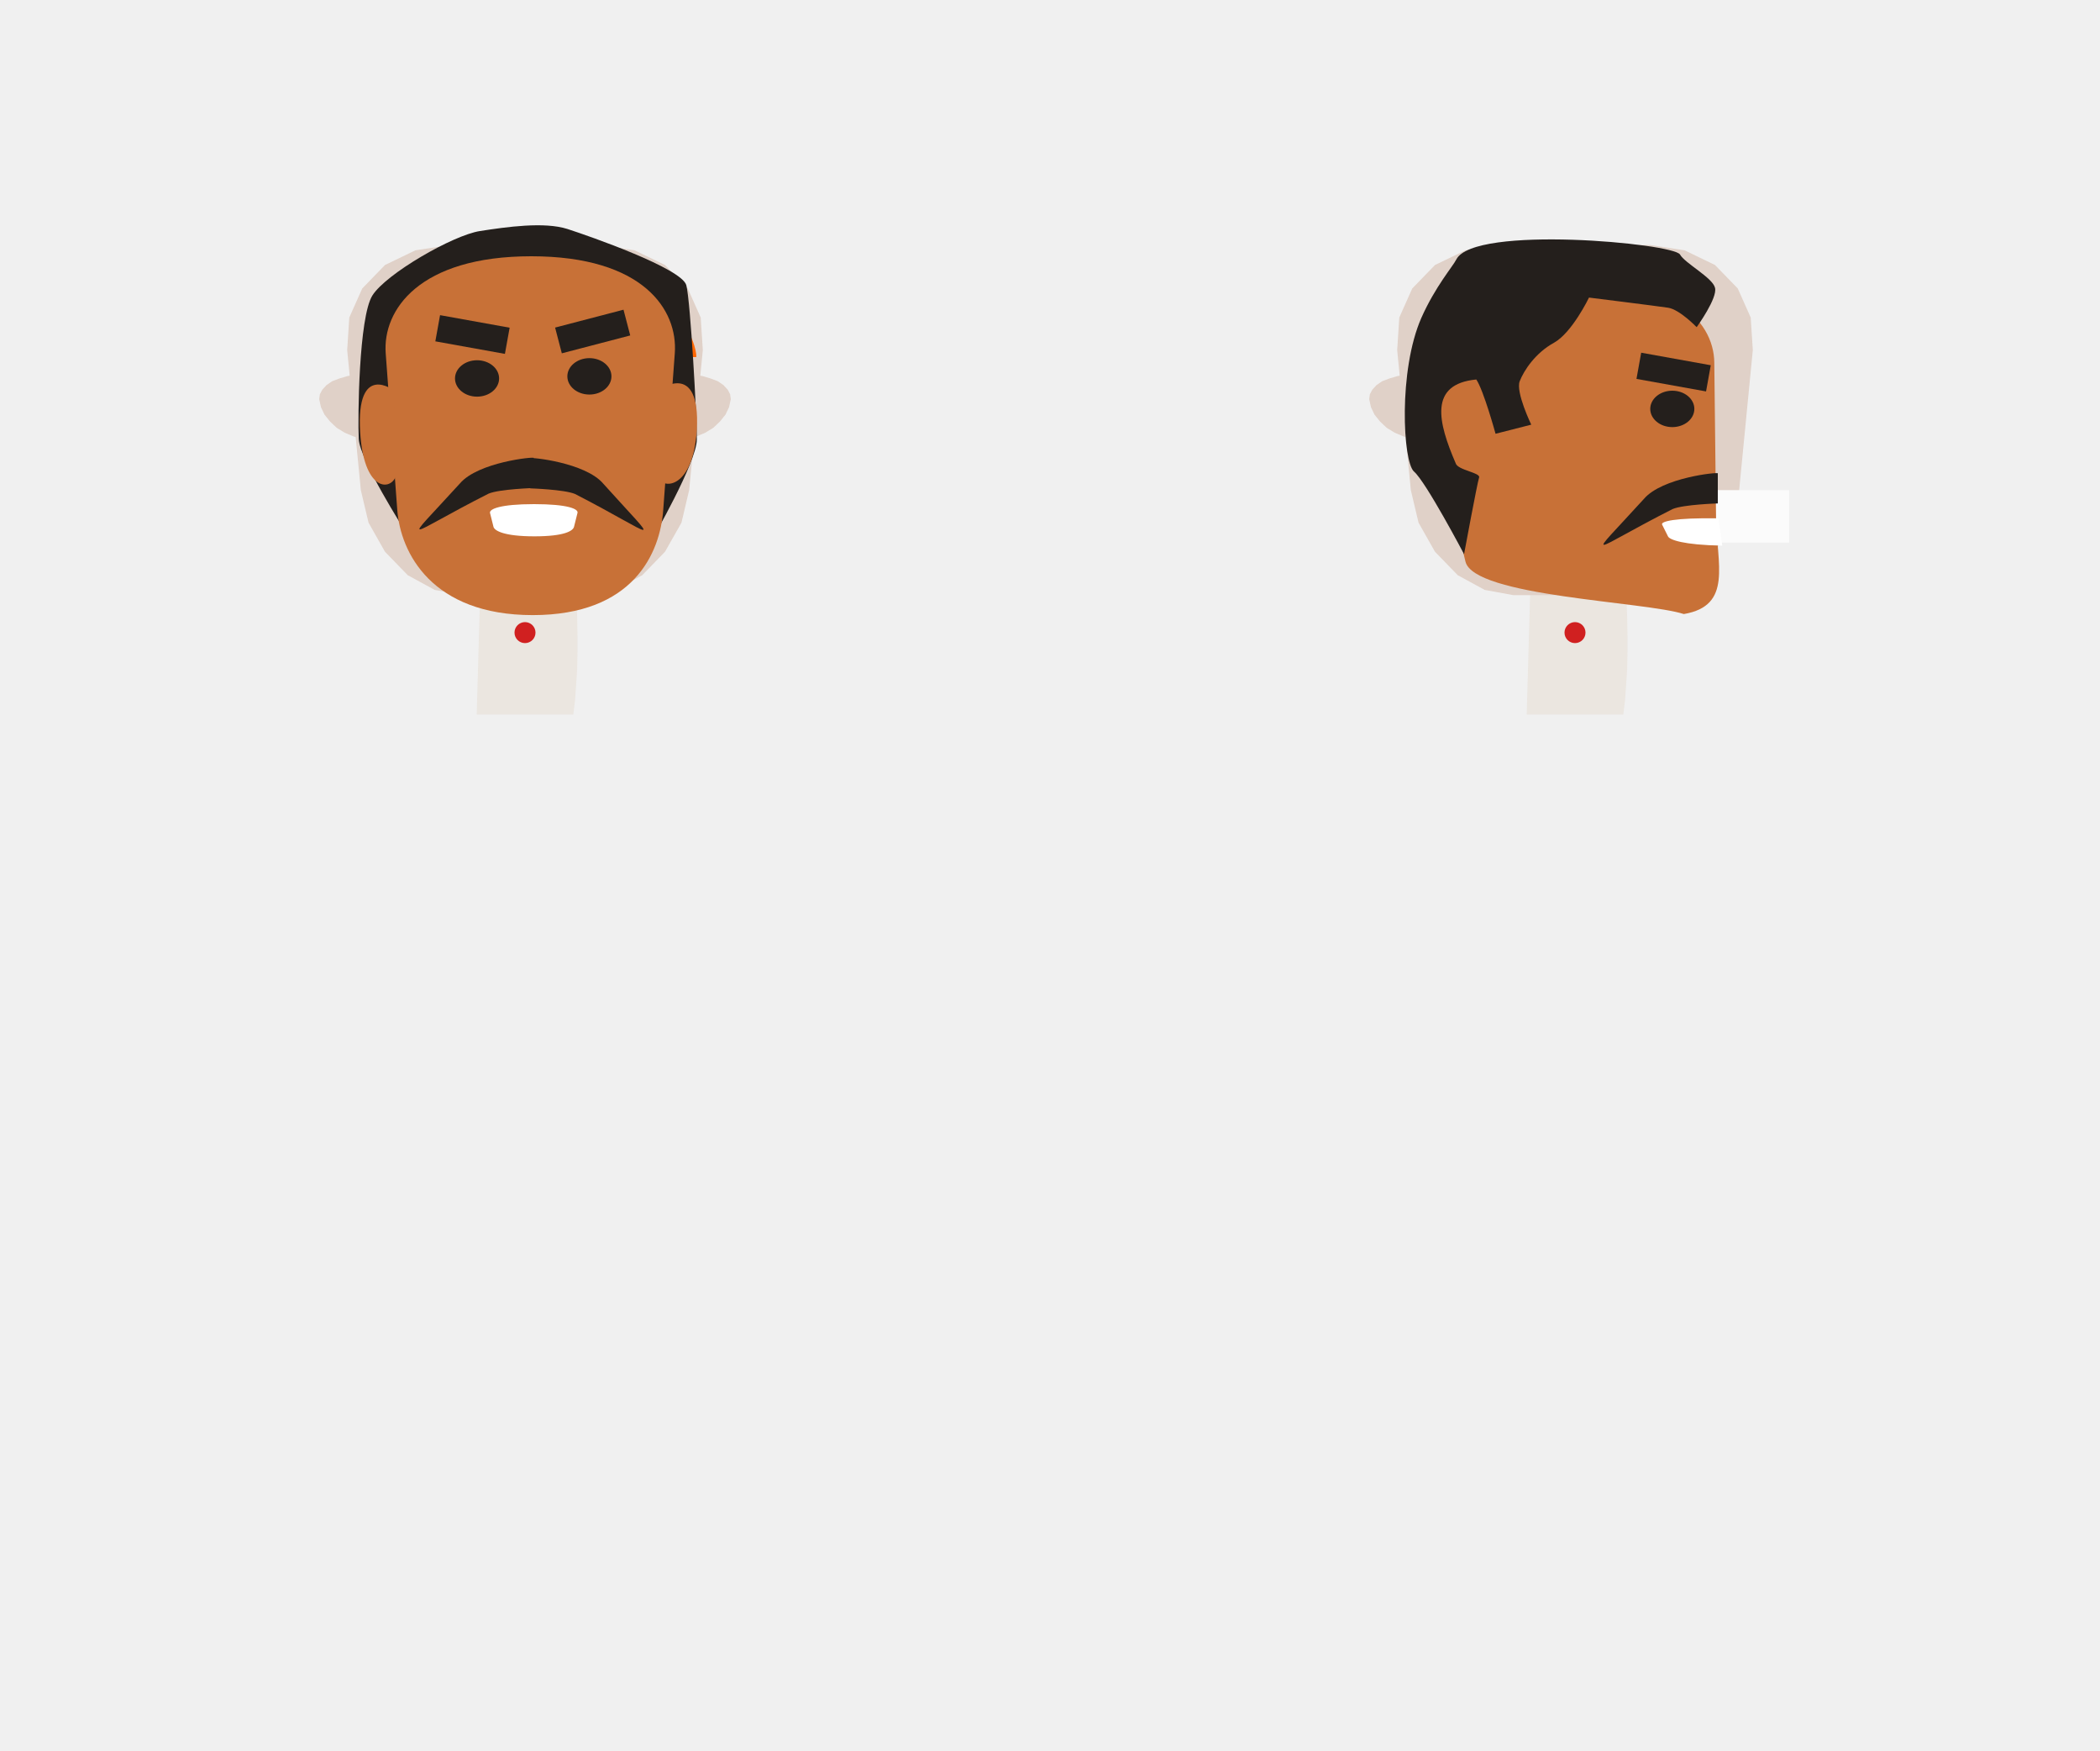
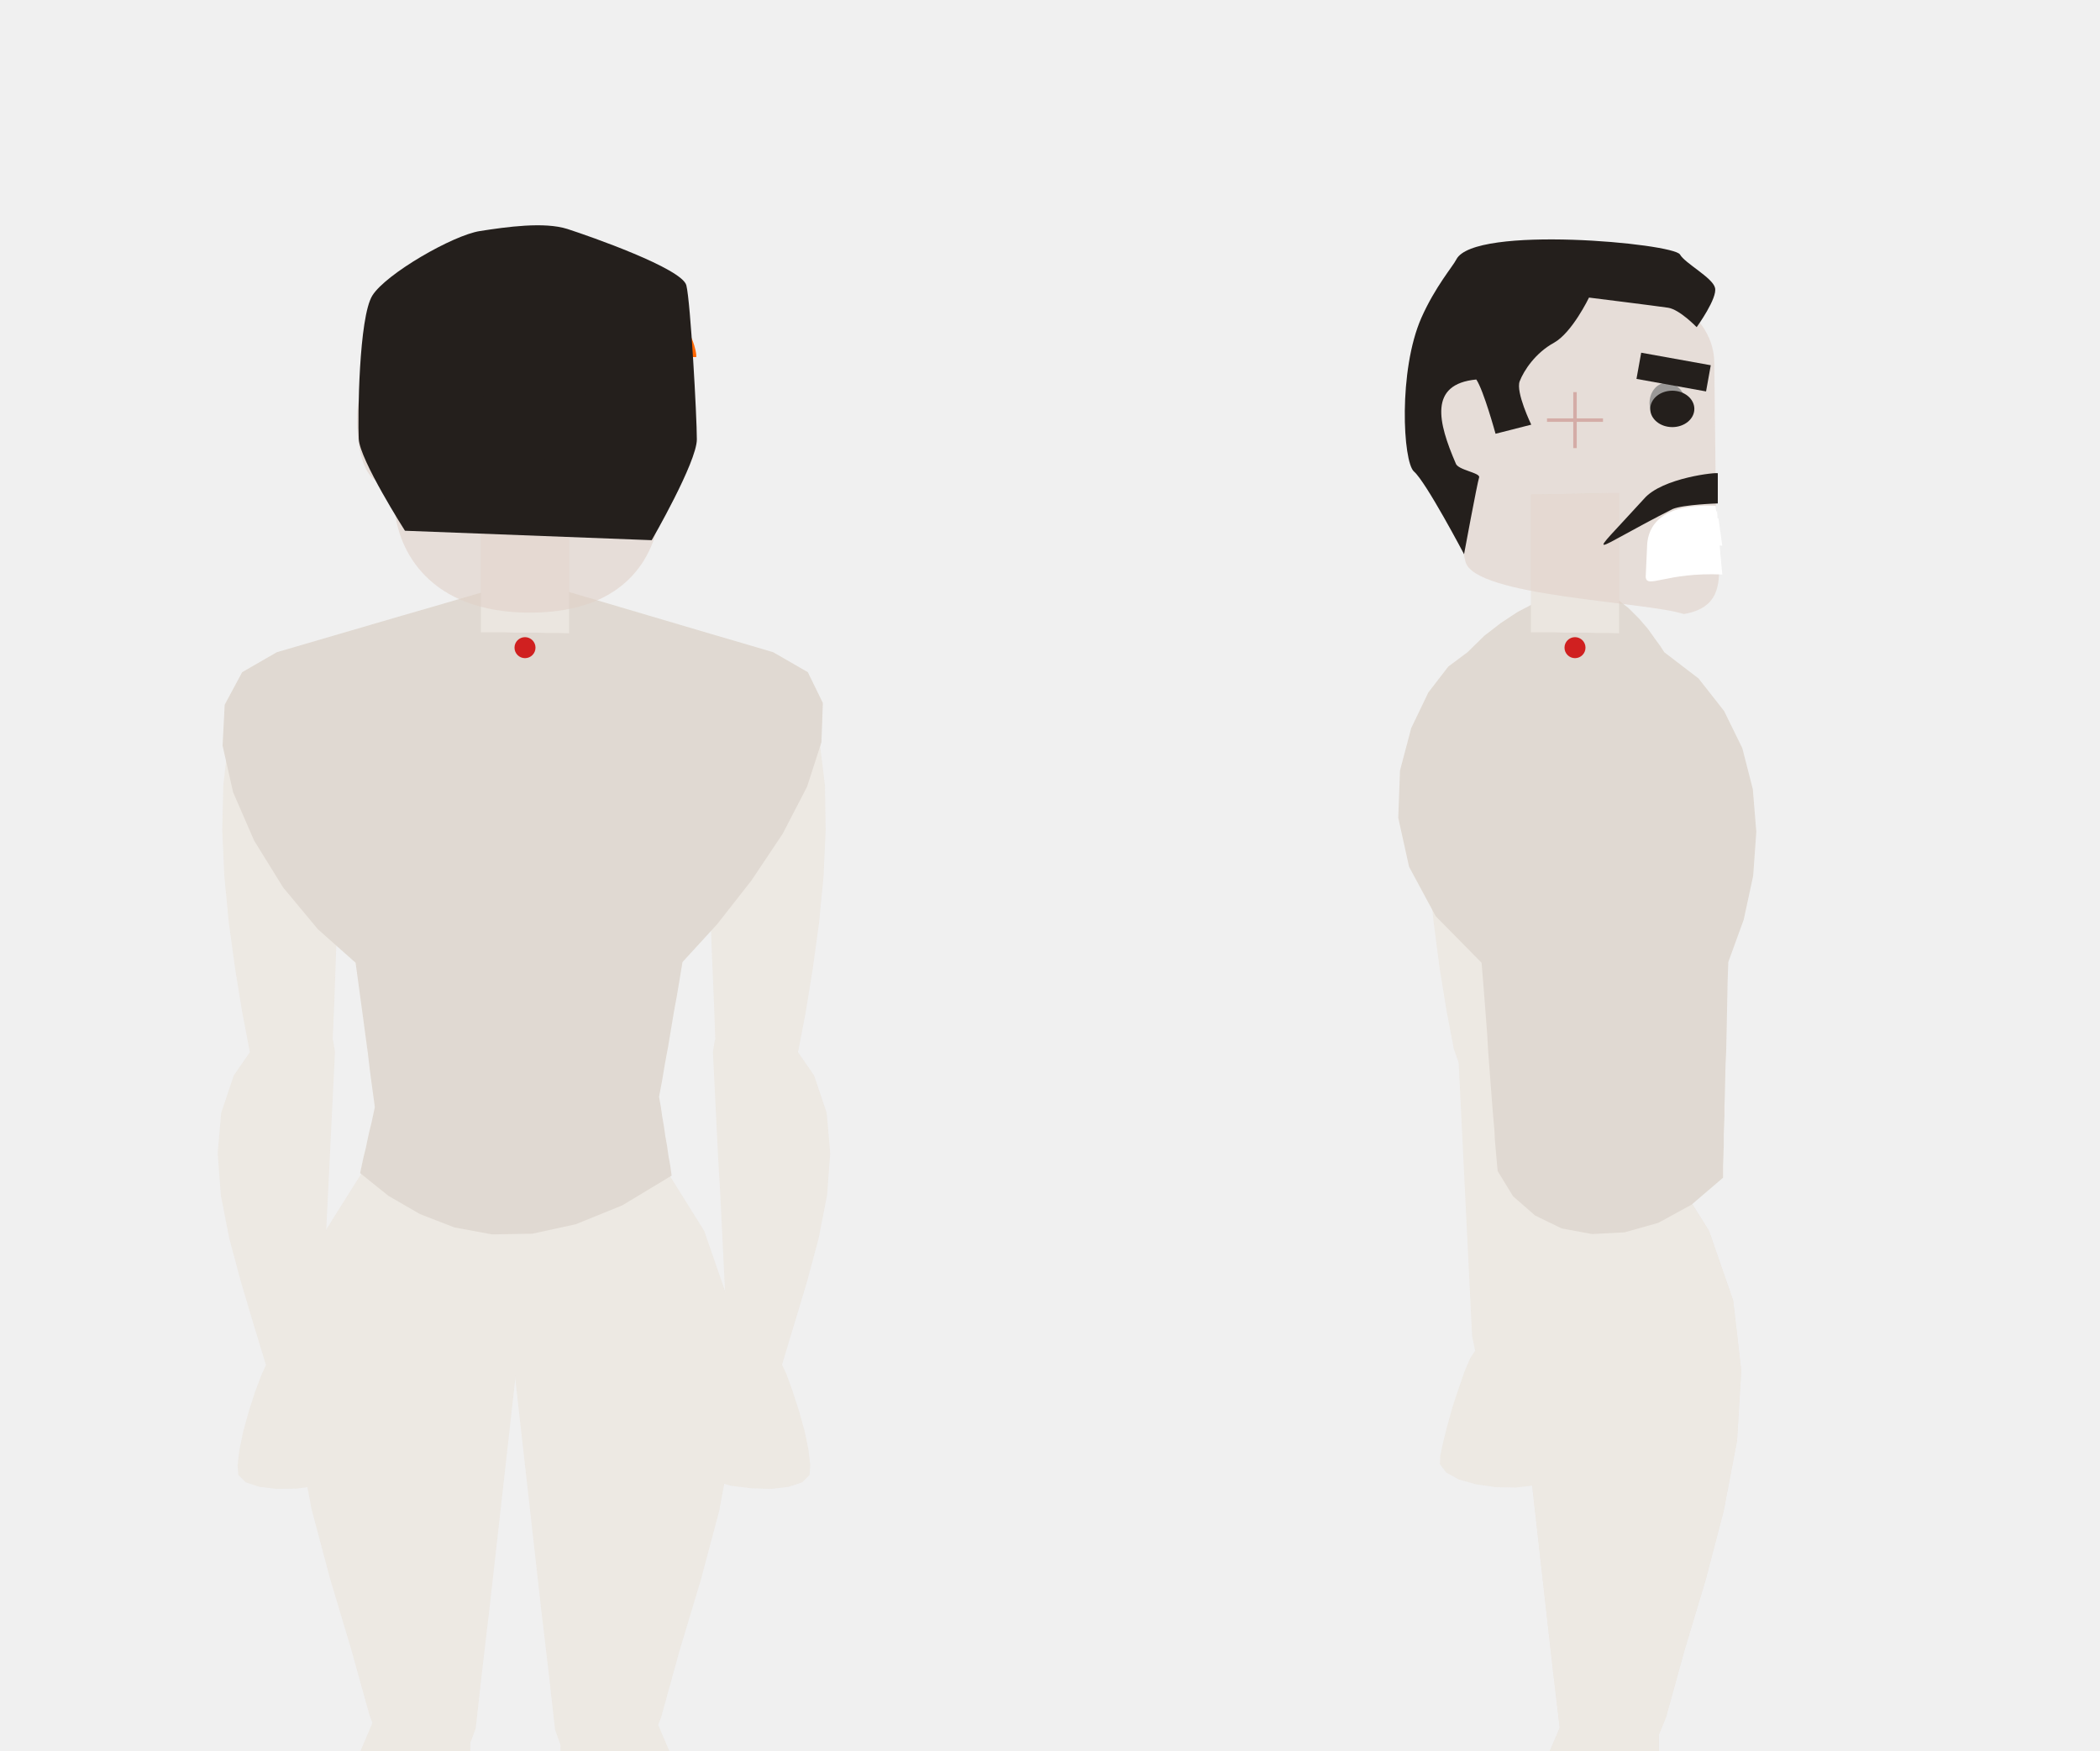
<svg xmlns="http://www.w3.org/2000/svg" width="1200" height="1000" viewBox="-1.5 -1.2 6 5">
-   <g id="front">
-     <g id="front-hair-body" />
-     <defs id="front-defs9817" />
-     <g id="front-guide" opacity="0.7">
-       <path d="M-0.138 0.841L-0.12 0.21L0.12 0.21L0.128 0.274L0.134 0.336L0.14 0.396L0.144 0.454L0.147 0.51L0.149 0.563L0.15 0.615L0.15 0.664L0.149 0.712L0.146 0.757L0.143 0.8L0.138 0.841Z" fill="#e8e1d9" id="front-path9791" />
-       <path d="M-0.451 -0.131L-0.479 -0.13L-0.506 -0.126L-0.53 -0.119L-0.551 -0.111L-0.567 -0.1L-0.579 -0.087L-0.586 -0.074L-0.588 -0.06L-0.583 -0.037L-0.573 -0.016L-0.557 0.004L-0.538 0.022L-0.515 0.036L-0.489 0.047L-0.461 0.053L-0.433 0.055Z" fill="#d9c3b6" id="front-path9793" />
-       <path d="M0.451 -0.131L0.479 -0.13L0.506 -0.126L0.53 -0.119L0.551 -0.111L0.567 -0.1L0.579 -0.087L0.586 -0.074L0.588 -0.06L0.583 -0.037L0.573 -0.016L0.557 0.004L0.538 0.022L0.515 0.036L0.489 0.047L0.461 0.053L0.433 0.055Z" fill="#d9c3b6" id="front-path9795" />
-       <path d="M0.215 -0.5L0.313 -0.485L0.4 -0.443L0.465 -0.376L0.502 -0.293L0.508 -0.2L0.469 0.2L0.447 0.293L0.4 0.376L0.335 0.443L0.258 0.485L0.176 0.5L-0.176 0.5L-0.258 0.485L-0.335 0.443L-0.4 0.376L-0.447 0.293L-0.469 0.2L-0.508 -0.2L-0.502 -0.293L-0.465 -0.376L-0.4 -0.443L-0.313 -0.485L-0.215 -0.5Z" fill="#d9c3b6" id="front-path9797" />
-       <path d="M-0.115 -0.12L-0.125 -0.083L-0.152 -0.055L-0.19 -0.045L-0.227 -0.055L-0.255 -0.083L-0.265 -0.12L-0.255 -0.158L-0.228 -0.185L-0.19 -0.195L-0.152 -0.185L-0.125 -0.158Z" fill="#ffffff" id="front-path9799" />
-       <path d="M0.265 -0.12L0.255 -0.083L0.228 -0.055L0.19 -0.045L0.153 -0.055L0.125 -0.083L0.115 -0.12L0.125 -0.158L0.152 -0.185L0.19 -0.195L0.228 -0.185L0.255 -0.158Z" fill="#ffffff" id="front-path9801" />
-       <path d="M-0.152 0.2L0.152 0.2L0.152 0.35L-0.152 0.35Z" fill="#ffffff" id="front-path9803" />
-       <path d="M-0.08 0H0.08M0 -0.08V0.08" stroke="#b04040" stroke-width="0.01" fill="none" id="front-path9805" />
+   <g>
+     <g opacity="0.7">
+       <path d="M-0.787 1.801L-0.768 1.854L-0.738 1.892L-0.7 1.917L-0.66 1.926L-0.62 1.92L-0.586 1.898L-0.562 1.86L-0.551 1.805L-0.545 1.665L-0.54 1.525L-0.535 1.385L-0.529 1.245L-0.524 1.105L-0.519 0.965L-0.513 0.824L-0.508 0.684L-0.571 0.677L-0.626 0.678L-0.674 0.687L-0.716 0.703L-0.751 0.726L-0.78 0.755L-0.804 0.79L-0.822 0.831L-0.849 0.93L-0.862 1.044L-0.865 1.17L-0.859 1.303L-0.846 1.437L-0.828 1.568L-0.808 1.691Z" fill="#ebe5dd" />
+       <path d="M-0.765 1.775L-0.832 1.872L-0.868 1.979L-0.878 2.094L-0.869 2.214L-0.845 2.337L-0.812 2.46L-0.776 2.581L-0.741 2.696L-0.727 2.725L-0.706 2.74L-0.681 2.743L-0.654 2.736L-0.629 2.718L-0.607 2.693L-0.591 2.659L-0.584 2.62L-0.579 2.518L-0.573 2.416L-0.568 2.314L-0.563 2.212L-0.558 2.111L-0.553 2.009L-0.548 1.907L-0.543 1.805L-0.548 1.773L-0.564 1.748L-0.589 1.73L-0.621 1.721L-0.657 1.72L-0.695 1.728L-0.732 1.746Z" fill="#ebe5dd" />
+       <path d="M-0.72 2.667L-0.735 2.688L-0.752 2.725L-0.771 2.775L-0.789 2.831L-0.805 2.889L-0.816 2.942L-0.821 2.985L-0.819 3.013L-0.798 3.034L-0.759 3.047L-0.708 3.053L-0.651 3.052L-0.595 3.044L-0.545 3.03L-0.509 3.01L-0.491 2.985L-0.493 2.963L-0.5 2.925L-0.512 2.877L-0.527 2.822L-0.545 2.769L-0.562 2.72L-0.578 2.683L-0.592 2.662L-0.62 2.64L-0.643 2.627L-0.661 2.624L-0.676 2.627L-0.688 2.635L-0.699 2.646L-0.709 2.657Z" fill="#ebe5dd" />
+       <path d="M-0.431 3.71L-0.513 3.903L-0.554 4.089L-0.562 4.269L-0.544 4.446L-0.508 4.619L-0.461 4.79L-0.411 4.961L-0.364 5.131L-0.346 5.173L-0.318 5.198L-0.286 5.207L-0.251 5.204L-0.218 5.191L-0.19 5.172L-0.171 5.148L-0.164 5.123L-0.163 4.95L-0.162 4.777L-0.161 4.603L-0.16 4.43L-0.159 4.257L-0.158 4.084L-0.157 3.911L-0.156 3.738L-0.165 3.693L-0.191 3.661L-0.228 3.641L-0.272 3.633L-0.319 3.637L-0.364 3.651L-0.403 3.676Z" fill="#ebe5dd" />
+       <path d="M-0.326 5.143L-0.344 5.165L-0.364 5.187L-0.388 5.208L-0.415 5.23L-0.446 5.253L-0.481 5.277L-0.52 5.303L-0.563 5.332L-0.586 5.332L-0.607 5.334L-0.626 5.34L-0.641 5.349L-0.652 5.362L-0.658 5.379L-0.659 5.402L-0.654 5.43L-0.59 5.431L-0.527 5.432L-0.463 5.434L-0.399 5.435L-0.336 5.437L-0.272 5.438L-0.208 5.439L-0.144 5.441L-0.15 5.409L-0.155 5.378L-0.161 5.347L-0.166 5.315L-0.171 5.284L-0.177 5.253L-0.182 5.221L-0.188 5.19L-0.205 5.184L-0.222 5.178L-0.24 5.172L-0.257 5.166L-0.274 5.161L-0.292 5.155L-0.309 5.149Z" fill="#ebe5dd" />
+       <path d="M-0.444 2.115L-0.568 2.312L-0.636 2.511L-0.659 2.71L-0.647 2.911L-0.61 3.11L-0.557 3.309L-0.498 3.506L-0.444 3.7L-0.414 3.776L-0.372 3.824L-0.324 3.847L-0.274 3.849L-0.226 3.836L-0.185 3.809L-0.155 3.775L-0.141 3.737L-0.122 3.568L-0.102 3.399L-0.083 3.23L-0.064 3.061L-0.045 2.892L-0.026 2.722L-0.007 2.553L0.013 2.384L-0.023 2.299L-0.066 2.236L-0.116 2.191L-0.172 2.161L-0.234 2.142L-0.301 2.13L-0.371 2.122Z" fill="#ebe5dd" />
+       <path d="M0.375 3.714L0.457 3.907L0.499 4.093L0.507 4.274L0.489 4.45L0.453 4.624L0.406 4.795L0.355 4.965L0.309 5.135L0.291 5.178L0.263 5.202L0.231 5.211L0.196 5.208L0.163 5.196L0.135 5.176L0.116 5.152L0.108 5.127L0.108 4.954L0.107 4.781L0.106 4.608L0.105 4.435L0.104 4.262L0.103 4.089L0.102 3.916L0.101 3.743L0.11 3.698L0.135 3.665L0.173 3.645L0.217 3.638L0.264 3.641L0.309 3.655L0.348 3.68Z" fill="#ebe5dd" />
+       <path d="M0.271 5.147L0.288 5.169L0.309 5.191L0.333 5.213L0.36 5.234L0.391 5.257L0.426 5.281L0.465 5.307L0.508 5.336L0.531 5.336L0.552 5.339L0.571 5.344L0.586 5.353L0.597 5.366L0.603 5.384L0.604 5.406L0.599 5.434L0.535 5.435L0.471 5.437L0.408 5.438L0.344 5.44L0.28 5.441L0.217 5.442L0.153 5.444L0.089 5.445L0.095 5.414L0.1 5.382L0.105 5.351L0.111 5.32L0.116 5.288L0.122 5.257L0.127 5.226L0.132 5.194L0.15 5.189L0.167 5.183L0.185 5.177L0.202 5.171L0.219 5.165L0.237 5.159L0.254 5.153Z" fill="#ebe5dd" />
+       <path d="M0.389 2.119L0.512 2.316L0.581 2.515L0.604 2.715L0.592 2.915L0.555 3.115L0.502 3.314L0.443 3.51L0.389 3.705L0.359 3.781L0.317 3.828L0.269 3.851L0.218 3.854L0.17 3.84L0.129 3.814L0.1 3.78L0.086 3.741L0.067 3.572L0.047 3.403L0.028 3.234L0.009 3.065L-0.01 2.896L-0.029 2.727L-0.049 2.558L-0.068 2.389L-0.033 2.304L0.01 2.241L0.061 2.196L0.117 2.165L0.179 2.146L0.245 2.135L0.316 2.127Z" fill="#ebe5dd" />
+       <path d="M0.781 1.801L0.762 1.853L0.732 1.892L0.694 1.916L0.654 1.926L0.614 1.92L0.58 1.898L0.556 1.86L0.545 1.805L0.54 1.665L0.534 1.525L0.529 1.385L0.524 1.245L0.518 1.104L0.513 0.964L0.507 0.824L0.502 0.684L0.565 0.677L0.62 0.678L0.669 0.686L0.71 0.703L0.745 0.726L0.774 0.755L0.798 0.79L0.816 0.831L0.843 0.929L0.857 1.044L0.859 1.17L0.853 1.303L0.84 1.437L0.822 1.568L0.802 1.691Z" fill="#ebe5dd" />
+       <path d="M0.759 1.775L0.826 1.872L0.862 1.979L0.872 2.094L0.863 2.214L0.839 2.337L0.806 2.46L0.77 2.58L0.735 2.696L0.721 2.724L0.7 2.74L0.675 2.743L0.649 2.735L0.623 2.718L0.601 2.692L0.585 2.659L0.578 2.62L0.573 2.518L0.568 2.416L0.563 2.314L0.558 2.212L0.552 2.11L0.547 2.008L0.542 1.907L0.537 1.805L0.542 1.773L0.558 1.748L0.583 1.73L0.615 1.721L0.651 1.72L0.689 1.728L0.726 1.746Z" fill="#ebe5dd" />
+       <path d="M0.714 2.667L0.729 2.687L0.747 2.725L0.765 2.775L0.783 2.831L0.799 2.888L0.81 2.942L0.815 2.985L0.813 3.013L0.792 3.034L0.753 3.047L0.702 3.053L0.645 3.051L0.589 3.044L0.539 3.03L0.503 3.01L0.485 2.985L0.487 2.963L0.494 2.925L0.506 2.876L0.522 2.822L0.539 2.768L0.556 2.72L0.573 2.683L0.586 2.662L0.615 2.639L0.637 2.627L0.655 2.624L0.67 2.627L0.682 2.635L0.693 2.646L0.703 2.657Z" fill="#ebe5dd" />
+       <path d="M0.709 0.663L0.621 0.637L0.532 0.611L0.444 0.585L0.356 0.559L0.268 0.533L0.18 0.507L0.092 0.481L0.004 0.455L-0.085 0.481L-0.174 0.507L-0.263 0.533L-0.353 0.559L-0.442 0.585L-0.531 0.611L-0.62 0.637L-0.709 0.663L-0.808 0.72L-0.858 0.813L-0.864 0.93L-0.834 1.063L-0.774 1.201L-0.691 1.335L-0.592 1.454L-0.484 1.55L-0.477 1.601L-0.47 1.653L-0.463 1.704L-0.456 1.756L-0.449 1.808L-0.443 1.859L-0.436 1.911L-0.429 1.962L-0.434 1.986L-0.439 2.009L-0.445 2.033L-0.45 2.056L-0.455 2.08L-0.461 2.104L-0.466 2.127L-0.471 2.151L-0.39 2.216L-0.3 2.268L-0.202 2.306L-0.094 2.326L0.021 2.324L0.145 2.297L0.278 2.243L0.419 2.158L0.415 2.13L0.41 2.102L0.406 2.074L0.401 2.046L0.397 2.018L0.392 1.989L0.388 1.961L0.383 1.933L0.392 1.885L0.4 1.837L0.409 1.789L0.417 1.741L0.425 1.693L0.434 1.644L0.442 1.596L0.45 1.548L0.549 1.44L0.647 1.315L0.736 1.182L0.806 1.047L0.847 0.92L0.851 0.808L0.808 0.72Z" fill="#d9cfc4" />
+       <path d="M0.126 0.609L0.126 0.558L0.126 0.508L0.126 0.458L0.126 0.408L0.126 0.358L0.126 0.308L0.126 0.258L0.126 0.208L0.095 0.208L0.063 0.209L0.032 0.209L0 0.21L-0.032 0.211L-0.063 0.211L-0.095 0.212L-0.126 0.212L-0.126 0.262L-0.126 0.311L-0.126 0.36L-0.126 0.409L-0.126 0.458L-0.126 0.507L-0.126 0.557L-0.126 0.606L-0.095 0.606L-0.063 0.606L-0.032 0.607L0 0.607L0.032 0.607L0.063 0.608L0.095 0.608Z" fill="#e8e1d9" />
+       <path d="M-0.08 0H0.08M0 -0.08V0.08" stroke="#b04040" stroke-width="0.01" fill="none" />
+       <g opacity="0.6">
+         <g>
+           <path style="fill:#d9c3b6;stroke-width:0.015" d="m 0.014,0.55 c 0.288,0 0.364,-0.177 0.373,-0.301 l 0.033,-0.447 c 0.009,-0.123 -0.089,-0.277 -0.41,-0.277 -0.321,0 -0.425,0.154 -0.416,0.277 l 0.033,0.447 c 0.009,0.123 0.099,0.301 0.387,0.301 z" />
+           <path style="fill:#d9c3b6;fill-opacity:1;stroke-width:0.015" d="m 0.37,0.156 0.003,-0.246 c 5.574e-4,-0.002 0.121,-0.091 0.11,0.111 -0.01,0.166 -0.095,0.175 -0.113,0.135 z" />
+           <path style="fill:#d9c3b6;fill-opacity:1;stroke-width:0.015" d="m -0.378,0.156 -0.003,-0.246 c -5.575e-4,-0.002 -0.11,-0.085 -0.098,0.117 0.01,0.166 0.083,0.169 0.101,0.129 z" />
+         </g>
+         <g>
+           <ellipse style="fill:#241f1c;stroke-width:0.015" cx="-0.144" cy="-0.126" rx="0.052" ry="0.063" />
+           <ellipse style="fill:#241f1c;stroke-width:0.015" cx="0.172" cy="-0.14" rx="0.052" ry="0.063" />
+         </g>
+       </g>
    </g>
-     <g id="front-back" />
-     <g id="front-head">
-       <path style="fill:#ff6600;stroke-width:0.015" d="m -0.202,-0.176 0.691,-0.004 c 0.005,0 -0.018,-0.214 -0.327,-0.231 -0.258,-0.014 -0.426,0.21 -0.364,0.235 z" id="front-path855-6-5-6" />
-       <circle style="fill:#ffdd55;stroke-width:0.015" id="front-path639-4-4-4-7" cx="0.155" cy="-0.268" r="0.063" />
-       <path style="fill:#241f1c;fill-opacity:1;stroke-width:0.015" d="m -0.343,0.316 c 0,0 -0.129,-0.202 -0.132,-0.262 -0.003,-0.059 0,-0.348 0.039,-0.41 0.039,-0.062 0.23,-0.172 0.307,-0.184 0.077,-0.012 0.184,-0.027 0.25,-0.006 0.065,0.021 0.328,0.113 0.34,0.161 0.012,0.048 0.03,0.375 0.03,0.44 0,0.065 -0.129,0.288 -0.129,0.288" id="front-path1647-8" />
-       <path id="front-rect480-1-42" style="fill:#c87137;stroke-width:0.015" d="m 0.022,0.557 c 0.288,0 0.364,-0.177 0.373,-0.301 l 0.033,-0.447 c 0.009,-0.123 -0.089,-0.277 -0.41,-0.277 -0.321,0 -0.425,0.154 -0.416,0.277 l 0.033,0.447 c 0.009,0.123 0.099,0.301 0.387,0.301 z" />
-       <ellipse style="fill:#241f1c;stroke-width:0.015" id="front-path639-8-7" cx="-0.119" cy="-0.137" rx="0.052" ry="0.063" transform="matrix(0,1,1,0,0,0)" />
-       <ellipse style="fill:#241f1c;stroke-width:0.015" id="front-path639-4-0-8" cx="0.125" cy="0.184" rx="0.052" ry="0.063" transform="rotate(-90)" />
-       <path style="fill:#c87137;fill-opacity:1;stroke-width:0.015" d="m 0.378,0.162 0.003,-0.246 c 5.575e-4,-0.002 0.121,-0.091 0.11,0.111 -0.01,0.166 -0.095,0.175 -0.113,0.135 z" id="front-path855-2-4-2-1" />
-       <path style="fill:#c87137;fill-opacity:1;stroke-width:0.015" d="m -0.37,0.163 -0.003,-0.246 c -5.575e-4,-0.002 -0.11,-0.085 -0.098,0.117 0.01,0.166 0.083,0.169 0.101,0.129 z" id="front-path855-2-4-2-8-9" />
-       <rect style="fill:#241f1c;fill-opacity:1;stroke-width:0.015" id="front-rect985" width="0.202" height="0.076" x="-0.292" y="-0.252" transform="rotate(10.2116)" />
-       <rect style="fill:#241f1c;fill-opacity:1;stroke-width:0.015" id="front-rect985-6" width="0.202" height="0.076" x="0.15" y="-0.234" transform="rotate(-14.63679)" />
-       <path style="fill:#241f1c;fill-opacity:1;stroke-width:0.015" d="m 0.025,0.108 c 9.325e-4,-0.004 -0.159,0.012 -0.211,0.073 -0.173,0.19 -0.157,0.15 0.082,0.029 0.031,-0.013 0.129,-0.016 0.129,-0.016 z" id="front-path1009" />
-       <path style="fill:#241f1c;fill-opacity:1;stroke-width:0.015" d="m 0.015,0.109 c -9.247e-4,-0.004 0.158,0.012 0.209,0.073 0.171,0.19 0.156,0.151 -0.081,0.029 -0.031,-0.013 -0.128,-0.016 -0.128,-0.016 z" id="front-path1009-7" />
+     <g />
+     <g />
+     <g>
+       <path style="fill:#ff6600;stroke-width:0.015" d="m -0.202,-0.176 0.691,-0.004 c 0.005,0 -0.018,-0.214 -0.327,-0.231 -0.258,-0.014 -0.426,0.21 -0.364,0.235 z" />
+       <circle style="fill:#ffdd55;stroke-width:0.015" cx="0.155" cy="-0.268" r="0.063" />
+       <path style="fill:#241f1c;fill-opacity:1;stroke-width:0.015" d="m -0.343,0.316 c 0,0 -0.129,-0.202 -0.132,-0.262 -0.003,-0.059 0,-0.348 0.039,-0.41 0.039,-0.062 0.23,-0.172 0.307,-0.184 0.077,-0.012 0.184,-0.027 0.25,-0.006 0.065,0.021 0.328,0.113 0.34,0.161 0.012,0.048 0.03,0.375 0.03,0.44 0,0.065 -0.129,0.288 -0.129,0.288" />
    </g>
-     <g id="front-mouth-1">
-       <path id="front-rect480-1-8-3-8" style="fill:#ffffff;fill-opacity:1;stroke-width:0.015" d="m 0.027,0.332 c 0.087,0 0.11,-0.016 0.113,-0.027 l 0.01,-0.04 c 0.003,-0.011 -0.027,-0.025 -0.124,-0.025 -0.097,0 -0.128,0.014 -0.126,0.025 l 0.01,0.04 c 0.003,0.011 0.03,0.027 0.117,0.027 z" />
+     <g>
+       <ellipse style="fill:#241f1c;stroke-width:0.015" cx="-0.119" cy="-0.137" rx="0.052" ry="0.063" transform="matrix(0,1,1,0,0,0)" />
+       <ellipse style="fill:#241f1c;stroke-width:0.015" cx="0.125" cy="0.184" rx="0.052" ry="0.063" transform="rotate(-90)" />
    </g>
-     <g id="front-mouth-2" style="display:none">
-       <path id="front-rect480-1-8-3-5" style="fill:#ffffff;fill-opacity:1;stroke-width:0.015" d="m 0.023,0.329 c 0.107,0 0.135,-0.019 0.138,-0.033 l 0.012,-0.049 c 0.003,-0.013 -0.033,-0.03 -0.152,-0.03 -0.119,0 -0.158,0.017 -0.154,0.03 l 0.012,0.049 c 0.003,0.013 0.037,0.033 0.144,0.033 z" />
+     <g>
+       <rect style="fill:#241f1c;fill-opacity:1;stroke-width:0.015" width="0.202" height="0.076" x="-0.292" y="-0.252" transform="rotate(10.2116)" />
+       <rect style="fill:#241f1c;fill-opacity:1;stroke-width:0.015" width="0.202" height="0.076" x="0.15" y="-0.234" transform="rotate(-14.63679)" />
+       <path style="fill:#241f1c;fill-opacity:1;stroke-width:0.015" d="m 0.025,0.108 c 9.325e-4,-0.004 -0.159,0.012 -0.211,0.073 -0.173,0.19 -0.157,0.15 0.082,0.029 0.031,-0.013 0.129,-0.016 0.129,-0.016 z" />
+       <path style="fill:#241f1c;fill-opacity:1;stroke-width:0.015" d="m 0.015,0.109 c -9.247e-4,-0.004 0.158,0.012 0.209,0.073 0.171,0.19 0.156,0.151 -0.081,0.029 -0.031,-0.013 -0.128,-0.016 -0.128,-0.016 z" />
    </g>
-     <g id="front-mouth-3" style="display:none">
-       <path id="front-rect480-1-8-3" style="fill:#ffffff;fill-opacity:1;stroke-width:0.015" d="m 0.016,0.433 c 0.107,0 0.135,-0.057 0.138,-0.097 l 0.012,-0.144 c 0.003,-0.04 -0.033,-0.089 -0.152,-0.089 -0.119,0 -0.158,0.05 -0.154,0.089 l 0.012,0.144 c 0.003,0.04 0.037,0.097 0.144,0.097 z" />
-     </g>
-     <g id="front-anchors">
-       <circle id="front-nape" cx="0" cy="0.607" r="0.03" fill="#d02020" />
+     <g>
+       <circle cx="0" cy="0.65" r="0.03" fill="#d02020" />
    </g>
  </g>
-   <g id="side" transform="translate(3,0)">
-     <g id="side-hair-body" />
-     <defs id="side-defs16948" />
-     <g id="side-guide" opacity="0.7">
-       <path d="M-0.138 0.841L-0.12 0.21L0.12 0.21L0.128 0.274L0.134 0.336L0.14 0.396L0.144 0.454L0.147 0.51L0.149 0.563L0.15 0.615L0.15 0.664L0.149 0.712L0.146 0.757L0.143 0.8L0.138 0.841Z" fill="#e8e1d9" id="side-path16926" />
-       <path d="M-0.451 -0.131L-0.479 -0.13L-0.506 -0.126L-0.53 -0.119L-0.551 -0.111L-0.567 -0.1L-0.579 -0.087L-0.586 -0.074L-0.588 -0.06L-0.583 -0.037L-0.573 -0.016L-0.557 0.004L-0.538 0.022L-0.515 0.036L-0.489 0.047L-0.461 0.053L-0.433 0.055Z" fill="#d9c3b6" id="side-path16928" />
-       <path d="M0.215 -0.5L0.313 -0.485L0.4 -0.443L0.465 -0.376L0.502 -0.293L0.508 -0.2L0.469 0.2L0.447 0.293L0.4 0.376L0.335 0.443L0.258 0.485L0.176 0.5L-0.176 0.5L-0.258 0.485L-0.335 0.443L-0.4 0.376L-0.447 0.293L-0.469 0.2L-0.508 -0.2L-0.502 -0.293L-0.465 -0.376L-0.4 -0.443L-0.313 -0.485L-0.215 -0.5Z" fill="#d9c3b6" id="side-path16930" />
-       <path d="M0.215 -0.16L0.205 -0.123L0.178 -0.095L0.14 -0.085L0.103 -0.095L0.075 -0.123L0.065 -0.16L0.075 -0.197L0.102 -0.225L0.14 -0.235L0.178 -0.225L0.205 -0.198Z" fill="#ffffff" id="side-path16932" />
-       <path d="M0.612 0.2L0.142 0.2L0.142 0.35L0.612 0.35Z" fill="#ffffff" id="side-path16934" />
-       <path d="M-0.08 0H0.08M0 -0.08V0.08" stroke="#b04040" stroke-width="0.01" fill="none" id="side-path16936" />
+   <g transform="translate(3 0)">
+     <g opacity="0.7">
+       <path d="M-0.11 1.801L-0.12 1.856L-0.145 1.894L-0.179 1.916L-0.219 1.922L-0.259 1.913L-0.297 1.888L-0.327 1.85L-0.346 1.797L-0.367 1.687L-0.387 1.564L-0.404 1.433L-0.418 1.299L-0.424 1.166L-0.421 1.04L-0.408 0.926L-0.381 0.827L-0.363 0.786L-0.339 0.751L-0.31 0.722L-0.275 0.699L-0.233 0.683L-0.185 0.674L-0.13 0.673L-0.067 0.68L-0.072 0.82L-0.078 0.961L-0.083 1.101L-0.088 1.241L-0.094 1.381L-0.099 1.521L-0.104 1.661Z" fill="#ebe5dd" />
+       <path d="M-0.112 1.771L-0.045 1.868L-0.01 1.975L0.001 2.09L-0.008 2.21L-0.032 2.333L-0.065 2.456L-0.101 2.577L-0.136 2.692L-0.15 2.721L-0.171 2.736L-0.196 2.739L-0.223 2.732L-0.248 2.714L-0.27 2.689L-0.286 2.655L-0.294 2.616L-0.299 2.514L-0.304 2.412L-0.309 2.31L-0.314 2.209L-0.319 2.107L-0.324 2.005L-0.329 1.903L-0.334 1.801L-0.329 1.769L-0.313 1.744L-0.288 1.726L-0.256 1.717L-0.22 1.716L-0.182 1.724L-0.146 1.742Z" fill="#ebe5dd" />
+       <path d="M-0.157 2.664L-0.142 2.684L-0.125 2.721L-0.106 2.771L-0.088 2.827L-0.072 2.885L-0.061 2.938L-0.056 2.981L-0.058 3.009L-0.079 3.03L-0.118 3.043L-0.169 3.049L-0.226 3.048L-0.282 3.04L-0.332 3.026L-0.368 3.006L-0.386 2.982L-0.385 2.959L-0.377 2.921L-0.365 2.873L-0.35 2.819L-0.332 2.765L-0.315 2.716L-0.299 2.679L-0.285 2.658L-0.257 2.636L-0.234 2.624L-0.216 2.62L-0.201 2.623L-0.189 2.631L-0.179 2.642L-0.168 2.653Z" fill="#ebe5dd" />
+       <path d="M0.24 3.743L0.239 3.916L0.238 4.089L0.237 4.262L0.236 4.435L0.235 4.608L0.234 4.781L0.233 4.954L0.232 5.127L0.225 5.152L0.205 5.176L0.177 5.196L0.144 5.208L0.11 5.211L0.077 5.202L0.05 5.178L0.032 5.135L-0.015 4.965L-0.065 4.795L-0.112 4.624L-0.148 4.45L-0.166 4.274L-0.158 4.093L-0.117 3.907L-0.035 3.715L-0.007 3.68L0.032 3.655L0.077 3.641L0.124 3.638L0.168 3.645L0.205 3.665L0.23 3.698Z" fill="#ebe5dd" />
+       <path d="M0.185 5.147L0.213 5.169L0.246 5.191L0.285 5.213L0.33 5.234L0.381 5.257L0.438 5.281L0.501 5.307L0.571 5.336L0.609 5.336L0.643 5.339L0.673 5.344L0.698 5.353L0.716 5.366L0.727 5.384L0.728 5.406L0.72 5.434L0.616 5.435L0.512 5.437L0.408 5.438L0.304 5.44L0.2 5.441L0.096 5.442L-0.008 5.444L-0.112 5.445L-0.097 5.412L-0.083 5.378L-0.068 5.345L-0.054 5.312L-0.039 5.279L-0.025 5.245L-0.01 5.212L0.004 5.179L0.027 5.175L0.049 5.171L0.072 5.167L0.095 5.163L0.117 5.159L0.14 5.155L0.162 5.151Z" fill="#ebe5dd" />
+       <path d="M0.26 2.119L0.383 2.316L0.452 2.515L0.475 2.715L0.463 2.915L0.425 3.115L0.373 3.314L0.314 3.51L0.26 3.705L0.229 3.781L0.188 3.828L0.14 3.851L0.089 3.854L0.041 3.84L0 3.814L-0.03 3.78L-0.043 3.741L-0.063 3.572L-0.082 3.403L-0.101 3.234L-0.12 3.065L-0.139 2.896L-0.159 2.727L-0.178 2.558L-0.197 2.389L-0.162 2.304L-0.119 2.241L-0.069 2.196L-0.012 2.166L0.05 2.146L0.116 2.135L0.187 2.127Z" fill="#ebe5dd" />
+       <path d="M0.24 3.743L0.239 3.916L0.238 4.089L0.237 4.262L0.236 4.435L0.235 4.608L0.234 4.781L0.233 4.954L0.232 5.127L0.225 5.152L0.205 5.176L0.177 5.196L0.144 5.208L0.11 5.211L0.077 5.202L0.05 5.178L0.032 5.135L-0.015 4.965L-0.065 4.795L-0.112 4.624L-0.148 4.45L-0.166 4.274L-0.158 4.093L-0.117 3.907L-0.035 3.715L-0.007 3.68L0.032 3.655L0.077 3.641L0.124 3.638L0.168 3.645L0.205 3.665L0.23 3.698Z" fill="#ebe5dd" />
+       <path d="M0.185 5.147L0.213 5.169L0.246 5.191L0.285 5.213L0.33 5.234L0.381 5.257L0.438 5.281L0.501 5.307L0.571 5.336L0.609 5.336L0.643 5.339L0.673 5.344L0.698 5.353L0.716 5.366L0.727 5.384L0.728 5.406L0.72 5.434L0.616 5.435L0.512 5.437L0.408 5.438L0.304 5.44L0.2 5.441L0.096 5.442L-0.008 5.444L-0.112 5.445L-0.097 5.412L-0.083 5.378L-0.068 5.345L-0.054 5.312L-0.039 5.279L-0.025 5.245L-0.01 5.212L0.004 5.179L0.027 5.175L0.049 5.171L0.072 5.167L0.095 5.163L0.117 5.159L0.14 5.155L0.162 5.151Z" fill="#ebe5dd" />
+       <path d="M0.26 2.119L0.383 2.316L0.452 2.515L0.475 2.715L0.463 2.915L0.425 3.115L0.373 3.314L0.314 3.51L0.26 3.705L0.229 3.781L0.188 3.828L0.14 3.851L0.089 3.854L0.041 3.84L0 3.814L-0.03 3.78L-0.043 3.741L-0.063 3.572L-0.082 3.403L-0.101 3.234L-0.12 3.065L-0.139 2.896L-0.159 2.727L-0.178 2.558L-0.197 2.389L-0.162 2.304L-0.119 2.241L-0.069 2.196L-0.012 2.166L0.05 2.146L0.116 2.135L0.187 2.127Z" fill="#ebe5dd" />
+       <path d="M0.164 1.801L0.153 1.856L0.128 1.894L0.094 1.916L0.055 1.922L0.014 1.913L-0.024 1.888L-0.054 1.85L-0.073 1.797L-0.093 1.687L-0.114 1.564L-0.131 1.433L-0.144 1.299L-0.151 1.166L-0.148 1.04L-0.135 0.926L-0.108 0.827L-0.089 0.786L-0.066 0.751L-0.036 0.722L-0.001 0.699L0.04 0.683L0.088 0.674L0.143 0.673L0.206 0.68L0.201 0.82L0.196 0.961L0.19 1.101L0.185 1.241L0.18 1.381L0.174 1.521L0.169 1.661Z" fill="#ebe5dd" />
+       <path d="M0.162 1.771L0.228 1.868L0.264 1.975L0.274 2.09L0.265 2.21L0.241 2.333L0.208 2.456L0.172 2.577L0.137 2.692L0.123 2.721L0.102 2.736L0.077 2.739L0.051 2.732L0.025 2.714L0.003 2.689L-0.013 2.655L-0.02 2.616L-0.025 2.514L-0.03 2.412L-0.035 2.31L-0.04 2.209L-0.045 2.107L-0.05 2.005L-0.056 1.903L-0.061 1.801L-0.056 1.769L-0.04 1.744L-0.014 1.726L0.017 1.717L0.053 1.716L0.091 1.724L0.128 1.742Z" fill="#ebe5dd" />
+       <path d="M0.116 2.664L0.131 2.684L0.149 2.721L0.167 2.771L0.185 2.827L0.201 2.885L0.212 2.938L0.217 2.981L0.215 3.009L0.194 3.03L0.155 3.043L0.104 3.049L0.047 3.048L-0.009 3.04L-0.058 3.026L-0.095 3.006L-0.112 2.982L-0.111 2.959L-0.104 2.921L-0.092 2.873L-0.076 2.819L-0.059 2.765L-0.042 2.716L-0.025 2.679L-0.012 2.658L0.017 2.636L0.039 2.624L0.057 2.62L0.072 2.623L0.084 2.631L0.095 2.642L0.105 2.653Z" fill="#ebe5dd" />
+       <path d="M0.255 0.663L0.244 0.646L0.228 0.624L0.208 0.596L0.183 0.567L0.153 0.537L0.116 0.508L0.073 0.482L0.022 0.462L-0.005 0.475L-0.038 0.489L-0.076 0.505L-0.118 0.524L-0.164 0.548L-0.211 0.579L-0.259 0.616L-0.307 0.663L-0.362 0.704L-0.419 0.778L-0.468 0.88L-0.5 1.001L-0.505 1.136L-0.474 1.276L-0.398 1.417L-0.267 1.55L-0.263 1.598L-0.259 1.648L-0.255 1.7L-0.251 1.752L-0.248 1.804L-0.244 1.857L-0.24 1.91L-0.236 1.962L-0.234 1.986L-0.232 2.009L-0.23 2.032L-0.229 2.055L-0.227 2.078L-0.225 2.101L-0.223 2.123L-0.221 2.145L-0.177 2.217L-0.114 2.272L-0.038 2.309L0.049 2.325L0.142 2.32L0.238 2.293L0.333 2.241L0.423 2.164L0.423 2.132L0.424 2.101L0.425 2.071L0.425 2.042L0.426 2.014L0.427 1.986L0.427 1.959L0.428 1.933L0.429 1.888L0.43 1.844L0.432 1.799L0.433 1.753L0.434 1.706L0.435 1.656L0.436 1.604L0.438 1.548L0.482 1.427L0.509 1.302L0.518 1.176L0.508 1.054L0.478 0.937L0.426 0.831L0.353 0.738Z" fill="#d9cfc4" />
+       <path d="M0.126 0.609L0.126 0.558L0.126 0.508L0.126 0.458L0.126 0.408L0.126 0.358L0.126 0.308L0.126 0.258L0.126 0.208L0.095 0.208L0.063 0.209L0.032 0.209L0 0.21L-0.032 0.211L-0.063 0.211L-0.095 0.212L-0.126 0.212L-0.126 0.262L-0.126 0.311L-0.126 0.36L-0.126 0.409L-0.126 0.458L-0.126 0.507L-0.126 0.557L-0.126 0.606L-0.095 0.606L-0.063 0.606L-0.032 0.607L0 0.607L0.032 0.607L0.063 0.608L0.095 0.608Z" fill="#e8e1d9" />
+       <path d="M-0.08 0H0.08M0 -0.08V0.08" stroke="#b04040" stroke-width="0.01" fill="none" />
+       <g opacity="0.6">
+         <g>
+           <path style="fill:#d9c3b6;stroke-width:0.015" d="m 0.311,0.554 c 0.14,-0.024 0.094,-0.142 0.092,-0.275 l -0.005,-0.443 c -0.001,-0.124 -0.132,-0.259 -0.449,-0.208 -0.317,0.051 -0.395,0.22 -0.366,0.34 l 0.104,0.436 c 0.024,0.1 0.513,0.114 0.624,0.15 z" />
+         </g>
+         <g>
+           <ellipse style="fill:#241f1c;stroke-width:0.015" cx="0.269" cy="-0.002" rx="0.052" ry="0.062" transform="rotate(-9.201606)" />
+         </g>
+       </g>
    </g>
-     <g id="side-back" />
-     <g id="side-head">
-       <path id="side-rect480-1-9-5" style="fill:#c87137;stroke-width:0.015;fill-opacity:1" d="m 0.311,0.554 c 0.14,-0.024 0.094,-0.142 0.092,-0.275 l -0.005,-0.443 c -0.001,-0.124 -0.132,-0.259 -0.449,-0.208 -0.317,0.051 -0.395,0.22 -0.366,0.34 l 0.104,0.436 c 0.024,0.1 0.513,0.114 0.624,0.15 z" />
-       <path style="fill:#241f1c;fill-opacity:1;stroke-width:0.015" d="m 0.348,-0.266 c 0,0 0.06,-0.083 0.052,-0.112 -0.007,-0.029 -0.086,-0.07 -0.1,-0.095 -0.018,-0.032 -0.588,-0.085 -0.639,0.014 -0.01,0.02 -0.06,0.077 -0.1,0.167 -0.066,0.15 -0.053,0.411 -0.021,0.439 0.034,0.029 0.143,0.236 0.143,0.236 0,0 0.038,-0.205 0.043,-0.219 0.005,-0.014 -0.062,-0.021 -0.067,-0.041 -0.05,-0.116 -0.078,-0.226 0.059,-0.239 0.021,0.031 0.055,0.155 0.055,0.155 l 0.102,-0.026 c 0,0 -0.045,-0.093 -0.033,-0.124 0.012,-0.031 0.045,-0.081 0.098,-0.11 0.052,-0.029 0.1,-0.129 0.1,-0.129 0,0 0.193,0.024 0.226,0.029 0.033,0.005 0.081,0.055 0.081,0.055 z" id="side-path658" />
-       <ellipse style="fill:#241f1c;stroke-width:0.015" id="side-path639-8-7" cx="-0.032" cy="0.278" rx="0.052" ry="0.063" transform="matrix(0,1,1,0,0,0)" />
-       <rect style="fill:#241f1c;fill-opacity:1;stroke-width:0.015" id="side-rect985" width="0.202" height="0.076" x="0.152" y="-0.223" transform="rotate(10.2116)" />
-       <path style="fill:#241f1c;fill-opacity:1;stroke-width:0.015" d="m 0.408,0.152 c 9.325e-4,-0.004 -0.159,0.012 -0.211,0.073 -0.173,0.19 -0.157,0.15 0.082,0.029 0.031,-0.013 0.129,-0.016 0.129,-0.016 z" id="side-path1009" />
+     <g />
+     <g />
+     <g />
+     <g>
+       <ellipse style="fill:#241f1c;stroke-width:0.015" cx="-0.032" cy="0.278" rx="0.052" ry="0.063" transform="matrix(0,1,1,0,0,0)" />
    </g>
-     <g id="side-mouth-1" transform="translate(0.05393187,0.01359519)" style="fill:#ffffff">
-       <path id="side-rect480-1-8-3-0-4" style="fill:#ffffff;fill-opacity:1;stroke-width:0.015" d="M 0.367,0.346 0.356,0.267 c -0.126,-0.002 -0.166,0.009 -0.161,0.018 l 0.017,0.034 c 0.005,0.009 0.042,0.024 0.155,0.026 z" />
+     <g>
+       <g transform="translate(0.05393187,0.01359519)" style="fill:#ffffff">
+         <path style="fill:#ffffff;fill-opacity:1;stroke-width:0.015" d="M 0.367,0.346 0.356,0.267 c -0.126,-0.002 -0.166,0.009 -0.161,0.018 l 0.017,0.034 c 0.005,0.009 0.042,0.024 0.155,0.026 z" />
+       </g>
    </g>
-     <g id="side-mouth-2" style="display:none">
-       <path id="side-rect480-1-8-3-0-3" style="fill:#ffffff;fill-opacity:1;stroke-width:0.015" d="m 0.416,0.399 -0.01,-0.138 c -0.111,-0.004 -0.146,0.015 -0.142,0.032 l 0.015,0.061 c 0.004,0.017 0.037,0.042 0.137,0.046 z" />
+     <g>
+       <g>
+         <path style="fill:#ffffff;fill-opacity:1;stroke-width:0.015" d="m 0.416,0.399 -0.01,-0.138 c -0.111,-0.004 -0.146,0.015 -0.142,0.032 l 0.015,0.061 c 0.004,0.017 0.037,0.042 0.137,0.046 z" />
+       </g>
    </g>
-     <g id="side-mouth-3" style="display:none">
-       <path id="side-rect480-1-8-3-0" style="fill:#ffffff;fill-opacity:1;stroke-width:0.015" d="M 0.421,0.442 0.402,0.245 C 0.222,0.236 0.207,0.325 0.206,0.36 l -0.004,0.088 c 0.003,0.035 0.058,-0.014 0.219,-0.007 z" />
+     <g>
+       <g>
+         <path style="fill:#ffffff;fill-opacity:1;stroke-width:0.015" d="M 0.421,0.442 0.402,0.245 C 0.222,0.236 0.207,0.325 0.206,0.36 l -0.004,0.088 c 0.003,0.035 0.058,-0.014 0.219,-0.007 z" />
+       </g>
    </g>
-     <g id="side-anchors">
-       <circle id="side-nape" cx="0" cy="0.607" r="0.03" fill="#d02020" />
+     <g>
+       <path style="fill:#241f1c;fill-opacity:1;stroke-width:0.015" d="m 0.348,-0.266 c 0,0 0.06,-0.083 0.052,-0.112 -0.007,-0.029 -0.086,-0.07 -0.1,-0.095 -0.018,-0.032 -0.588,-0.085 -0.639,0.014 -0.01,0.02 -0.06,0.077 -0.1,0.167 -0.066,0.15 -0.053,0.411 -0.021,0.439 0.034,0.029 0.143,0.236 0.143,0.236 0,0 0.038,-0.205 0.043,-0.219 0.005,-0.014 -0.062,-0.021 -0.067,-0.041 -0.05,-0.116 -0.078,-0.226 0.059,-0.239 0.021,0.031 0.055,0.155 0.055,0.155 l 0.102,-0.026 c 0,0 -0.045,-0.093 -0.033,-0.124 0.012,-0.031 0.045,-0.081 0.098,-0.11 0.052,-0.029 0.1,-0.129 0.1,-0.129 0,0 0.193,0.024 0.226,0.029 0.033,0.005 0.081,0.055 0.081,0.055 z" />
+       <rect style="fill:#241f1c;fill-opacity:1;stroke-width:0.015" width="0.202" height="0.076" x="0.152" y="-0.223" transform="rotate(10.2116)" />
+       <path style="fill:#241f1c;fill-opacity:1;stroke-width:0.015" d="m 0.408,0.152 c 9.325e-4,-0.004 -0.159,0.012 -0.211,0.073 -0.173,0.19 -0.157,0.15 0.082,0.029 0.031,-0.013 0.129,-0.016 0.129,-0.016 z" />
+     </g>
+     <g>
+       <circle cx="0" cy="0.65" r="0.03" fill="#d02020" />
    </g>
  </g>
</svg>
